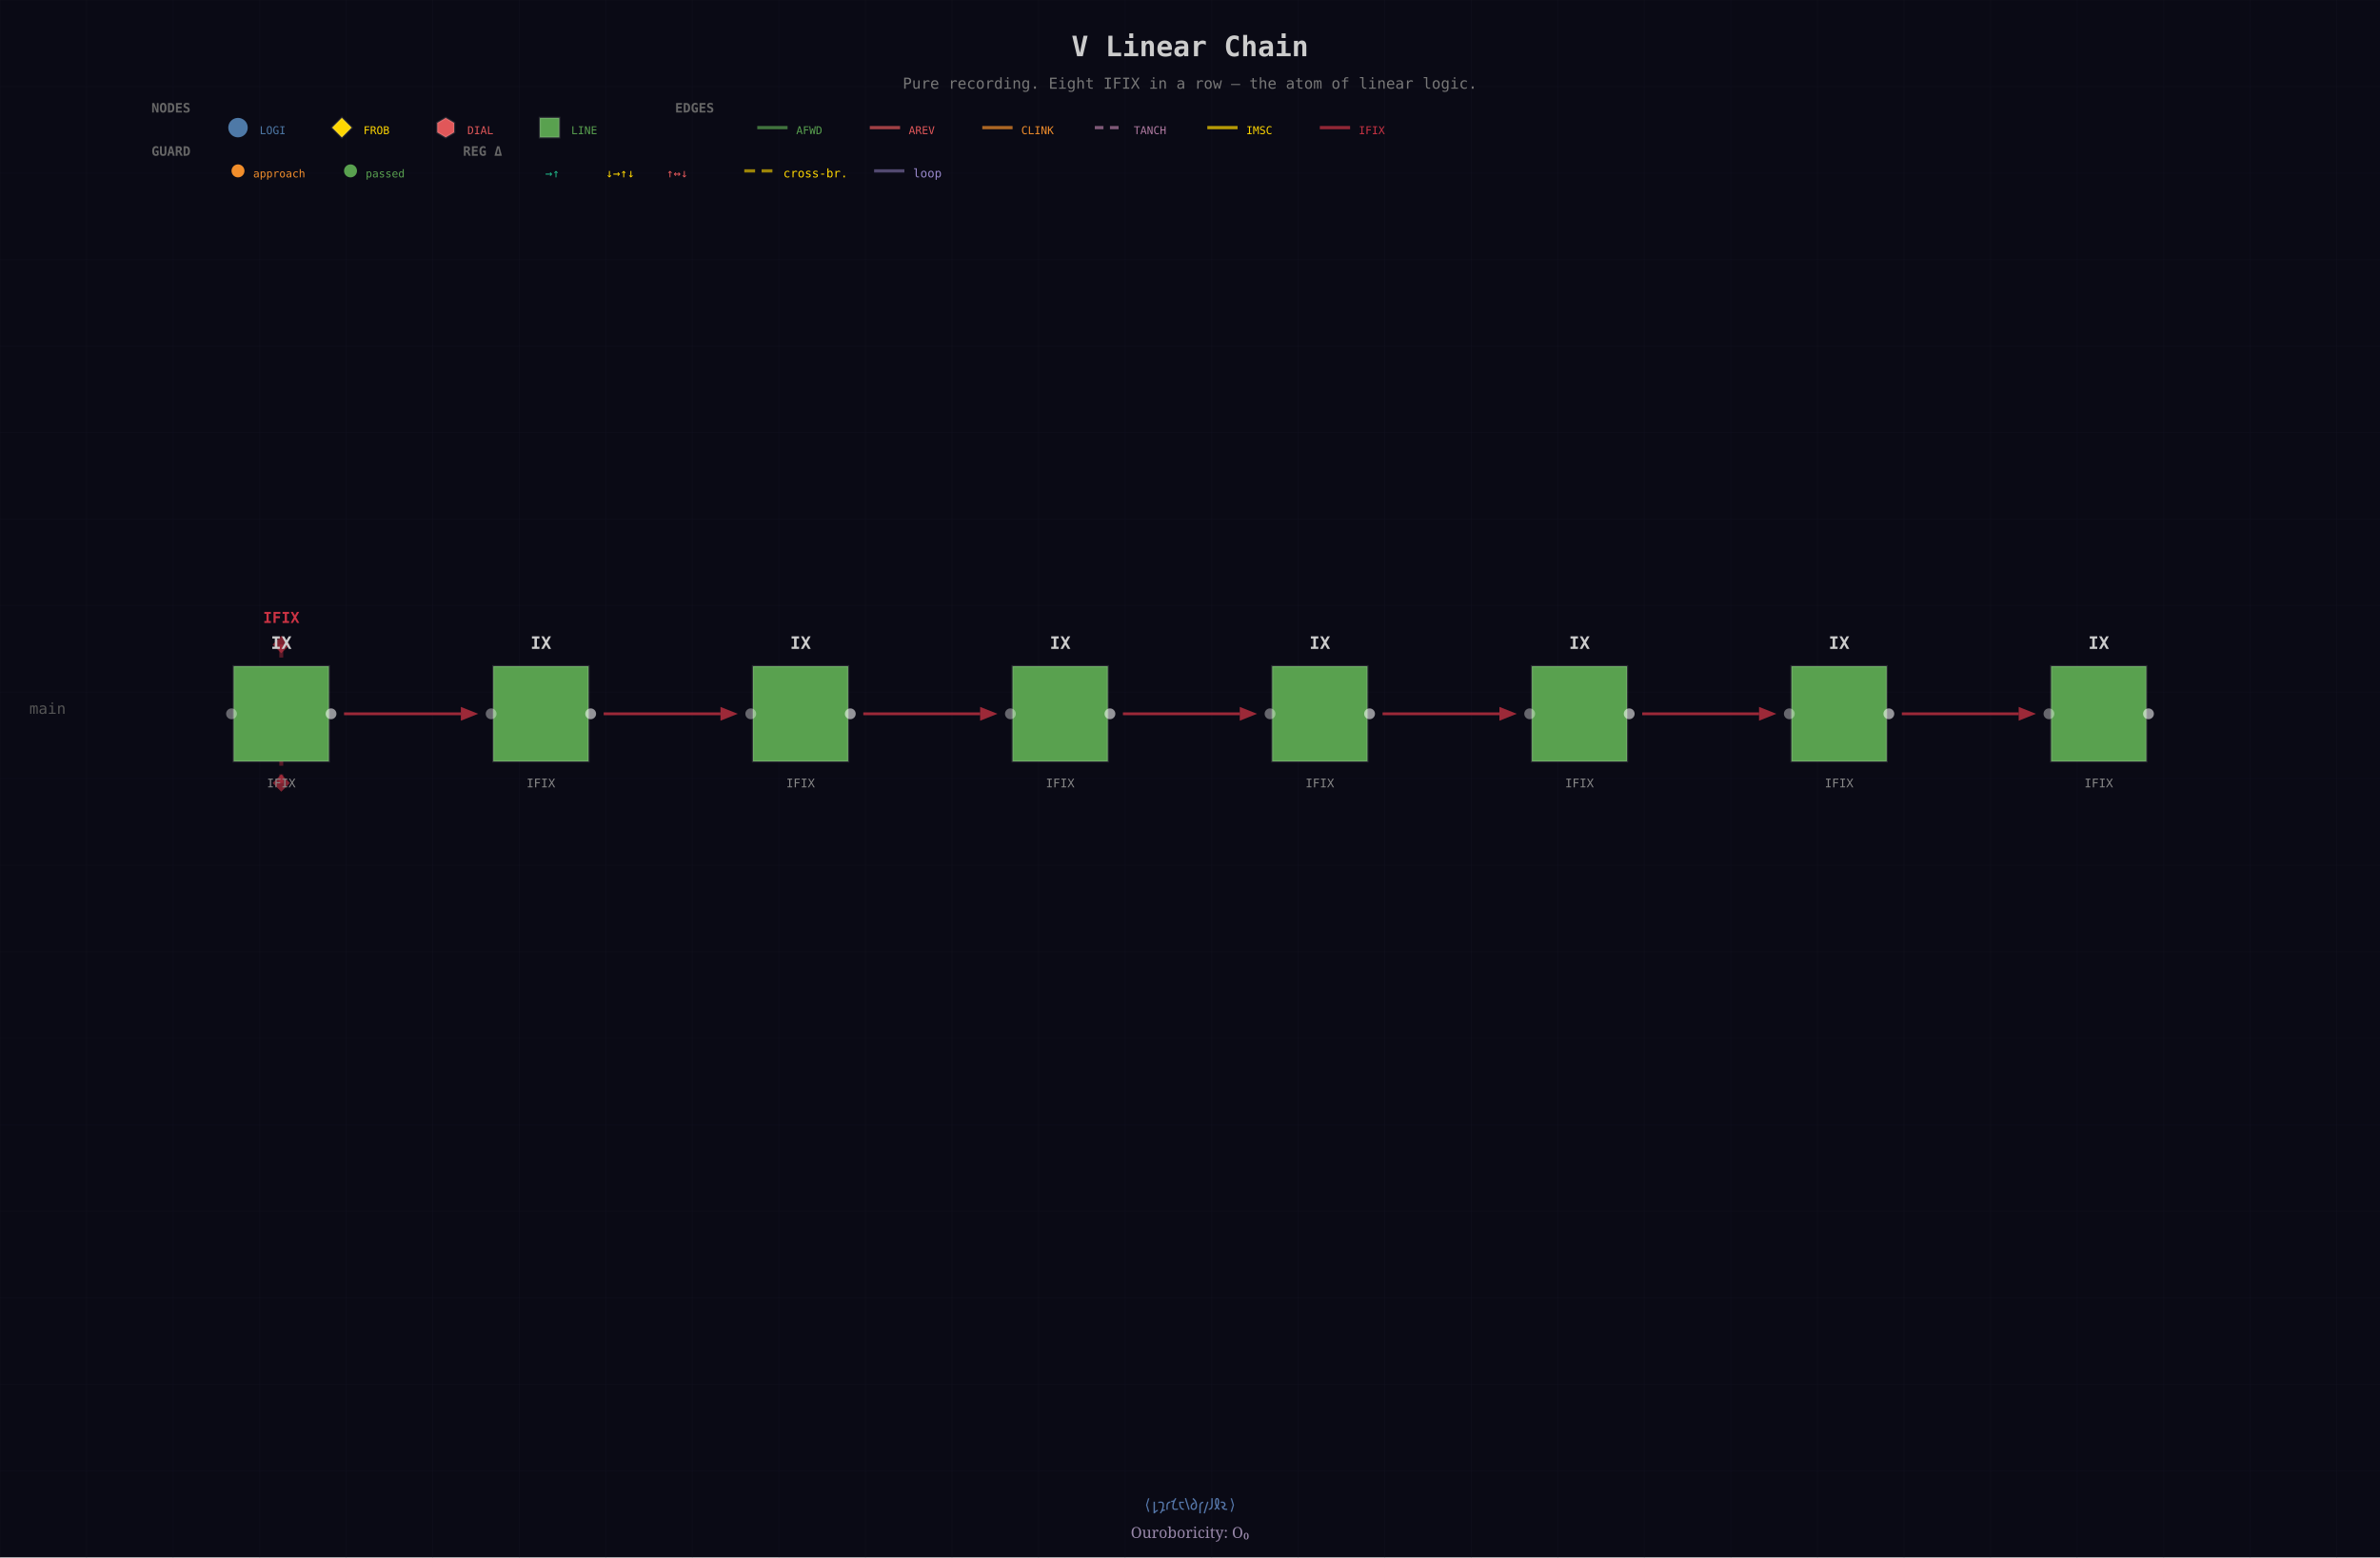
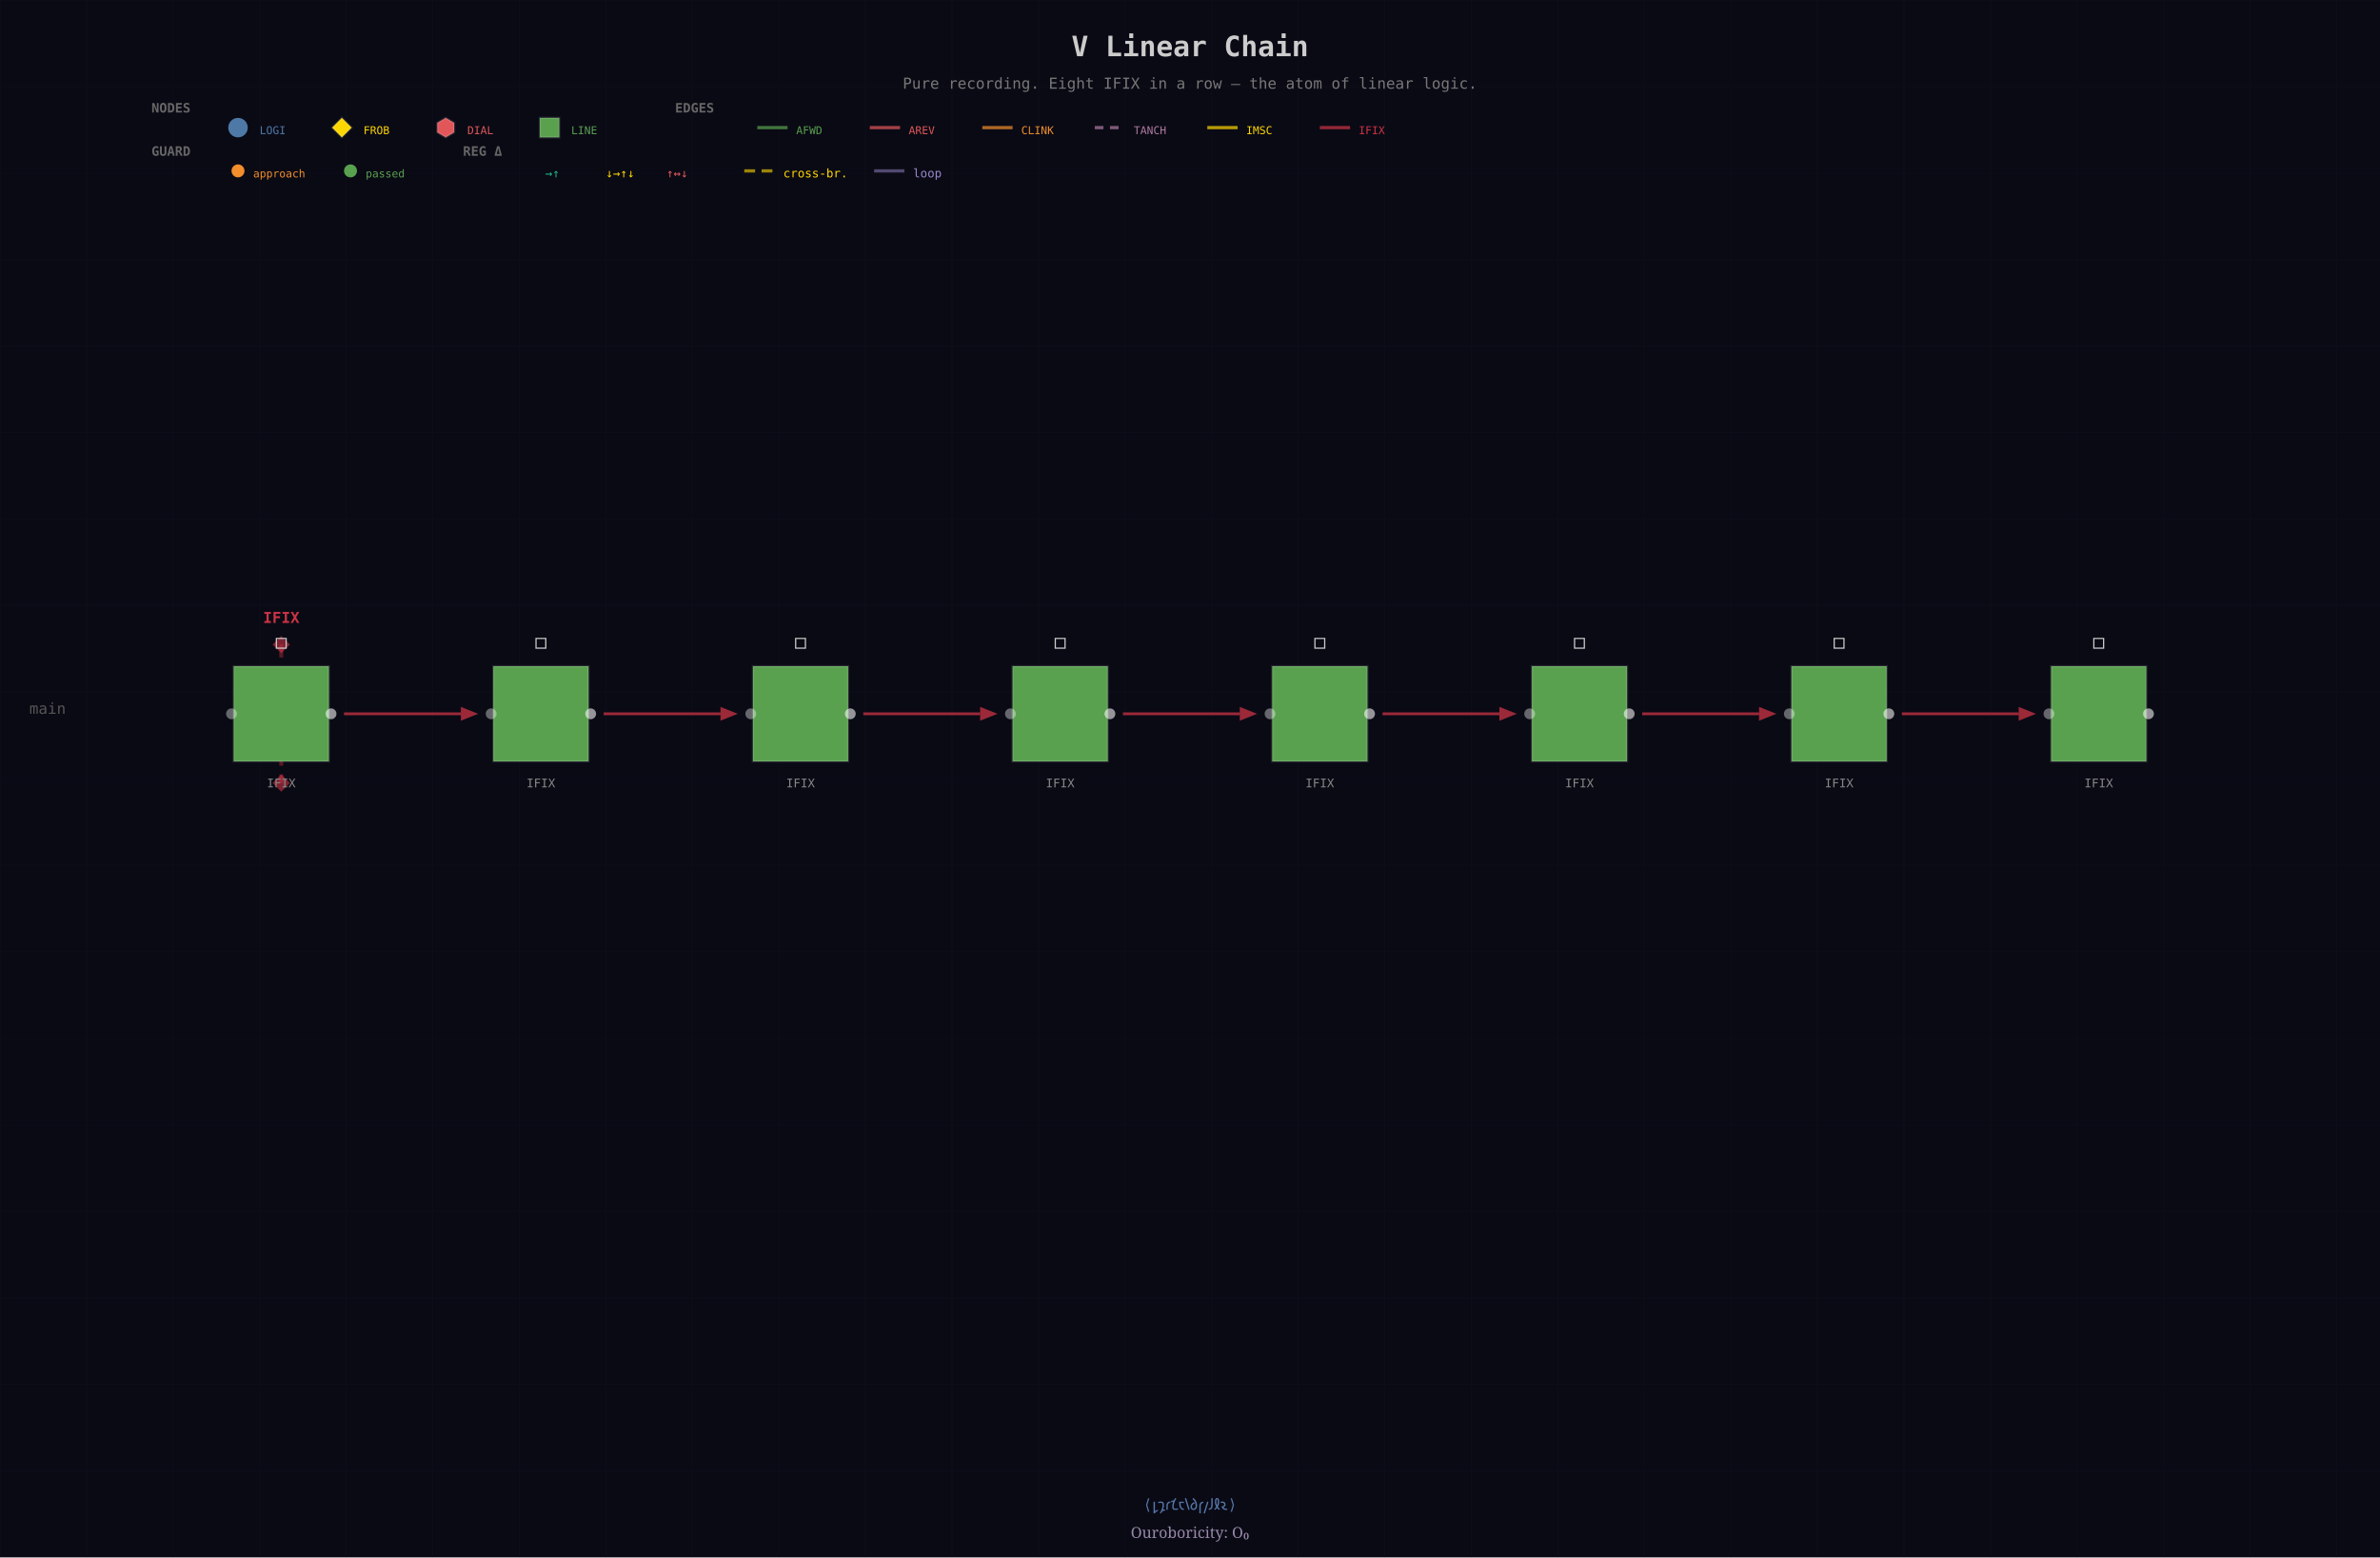
<svg xmlns="http://www.w3.org/2000/svg" viewBox="0 0 1100 720">
  <rect width="1100" height="720" fill="#0a0a15" />
  <line x1="0.0" y1="0.0" x2="0.0" y2="720.0" stroke="#151525" stroke-width="0.4" opacity="0.25" />
  <line x1="40.0" y1="0.0" x2="40.0" y2="720.0" stroke="#151525" stroke-width="0.4" opacity="0.25" />
  <line x1="80.0" y1="0.0" x2="80.0" y2="720.0" stroke="#151525" stroke-width="0.4" opacity="0.25" />
  <line x1="120.0" y1="0.0" x2="120.0" y2="720.0" stroke="#151525" stroke-width="0.4" opacity="0.25" />
  <line x1="160.0" y1="0.0" x2="160.0" y2="720.0" stroke="#151525" stroke-width="0.4" opacity="0.25" />
  <line x1="200.0" y1="0.0" x2="200.0" y2="720.0" stroke="#151525" stroke-width="0.4" opacity="0.25" />
  <line x1="240.0" y1="0.0" x2="240.0" y2="720.0" stroke="#151525" stroke-width="0.4" opacity="0.25" />
  <line x1="280.0" y1="0.0" x2="280.0" y2="720.0" stroke="#151525" stroke-width="0.4" opacity="0.25" />
  <line x1="320.0" y1="0.0" x2="320.0" y2="720.0" stroke="#151525" stroke-width="0.4" opacity="0.25" />
  <line x1="360.0" y1="0.0" x2="360.0" y2="720.0" stroke="#151525" stroke-width="0.4" opacity="0.25" />
  <line x1="400.0" y1="0.0" x2="400.0" y2="720.0" stroke="#151525" stroke-width="0.4" opacity="0.25" />
  <line x1="440.0" y1="0.0" x2="440.0" y2="720.0" stroke="#151525" stroke-width="0.4" opacity="0.25" />
  <line x1="480.0" y1="0.0" x2="480.0" y2="720.0" stroke="#151525" stroke-width="0.4" opacity="0.25" />
  <line x1="520.0" y1="0.0" x2="520.0" y2="720.0" stroke="#151525" stroke-width="0.4" opacity="0.25" />
  <line x1="560.0" y1="0.0" x2="560.0" y2="720.0" stroke="#151525" stroke-width="0.4" opacity="0.25" />
  <line x1="600.0" y1="0.0" x2="600.0" y2="720.0" stroke="#151525" stroke-width="0.4" opacity="0.25" />
  <line x1="640.0" y1="0.0" x2="640.0" y2="720.0" stroke="#151525" stroke-width="0.4" opacity="0.25" />
  <line x1="680.0" y1="0.0" x2="680.0" y2="720.0" stroke="#151525" stroke-width="0.4" opacity="0.25" />
  <line x1="720.0" y1="0.0" x2="720.0" y2="720.0" stroke="#151525" stroke-width="0.4" opacity="0.25" />
  <line x1="760.0" y1="0.0" x2="760.0" y2="720.0" stroke="#151525" stroke-width="0.4" opacity="0.25" />
  <line x1="800.0" y1="0.0" x2="800.0" y2="720.0" stroke="#151525" stroke-width="0.4" opacity="0.25" />
  <line x1="840.0" y1="0.0" x2="840.0" y2="720.0" stroke="#151525" stroke-width="0.4" opacity="0.25" />
  <line x1="880.0" y1="0.0" x2="880.0" y2="720.0" stroke="#151525" stroke-width="0.4" opacity="0.25" />
  <line x1="920.0" y1="0.0" x2="920.0" y2="720.0" stroke="#151525" stroke-width="0.4" opacity="0.25" />
  <line x1="960.0" y1="0.0" x2="960.0" y2="720.0" stroke="#151525" stroke-width="0.4" opacity="0.25" />
  <line x1="1000.0" y1="0.0" x2="1000.0" y2="720.0" stroke="#151525" stroke-width="0.4" opacity="0.25" />
  <line x1="1040.0" y1="0.0" x2="1040.0" y2="720.0" stroke="#151525" stroke-width="0.4" opacity="0.25" />
  <line x1="1080.0" y1="0.0" x2="1080.0" y2="720.0" stroke="#151525" stroke-width="0.4" opacity="0.25" />
  <line x1="0.0" y1="0.0" x2="1100.0" y2="0.0" stroke="#151525" stroke-width="0.4" opacity="0.25" />
  <line x1="0.0" y1="40.0" x2="1100.0" y2="40.0" stroke="#151525" stroke-width="0.4" opacity="0.25" />
  <line x1="0.0" y1="80.0" x2="1100.0" y2="80.0" stroke="#151525" stroke-width="0.4" opacity="0.25" />
  <line x1="0.0" y1="120.0" x2="1100.0" y2="120.0" stroke="#151525" stroke-width="0.4" opacity="0.25" />
  <line x1="0.0" y1="160.0" x2="1100.0" y2="160.0" stroke="#151525" stroke-width="0.4" opacity="0.25" />
  <line x1="0.0" y1="200.0" x2="1100.0" y2="200.0" stroke="#151525" stroke-width="0.4" opacity="0.25" />
  <line x1="0.0" y1="240.0" x2="1100.0" y2="240.0" stroke="#151525" stroke-width="0.4" opacity="0.25" />
  <line x1="0.0" y1="280.0" x2="1100.0" y2="280.0" stroke="#151525" stroke-width="0.4" opacity="0.25" />
  <line x1="0.0" y1="320.0" x2="1100.0" y2="320.0" stroke="#151525" stroke-width="0.4" opacity="0.25" />
  <line x1="0.0" y1="360.0" x2="1100.0" y2="360.0" stroke="#151525" stroke-width="0.4" opacity="0.25" />
  <line x1="0.0" y1="400.0" x2="1100.0" y2="400.0" stroke="#151525" stroke-width="0.4" opacity="0.25" />
  <line x1="0.0" y1="440.0" x2="1100.0" y2="440.0" stroke="#151525" stroke-width="0.4" opacity="0.25" />
  <line x1="0.0" y1="480.0" x2="1100.0" y2="480.0" stroke="#151525" stroke-width="0.4" opacity="0.25" />
  <line x1="0.0" y1="520.0" x2="1100.0" y2="520.0" stroke="#151525" stroke-width="0.4" opacity="0.25" />
  <line x1="0.0" y1="560.0" x2="1100.0" y2="560.0" stroke="#151525" stroke-width="0.4" opacity="0.25" />
  <line x1="0.0" y1="600.0" x2="1100.0" y2="600.0" stroke="#151525" stroke-width="0.4" opacity="0.25" />
  <line x1="0.0" y1="640.0" x2="1100.0" y2="640.0" stroke="#151525" stroke-width="0.4" opacity="0.25" />
  <line x1="0.0" y1="680.0" x2="1100.0" y2="680.0" stroke="#151525" stroke-width="0.4" opacity="0.25" />
  <text x="550.0" y="26.0" fill="#cccccc" font-size="13" text-anchor="middle" font-family="monospace" font-weight="bold">V Linear Chain</text>
  <text x="550.0" y="41.0" fill="#777" font-size="7" text-anchor="middle" font-family="monospace">Pure recording. Eight IFIX in a row — the atom of linear logic.</text>
  <text x="22.0" y="330.0" fill="#555" font-size="7" text-anchor="middle" font-family="monospace">main</text>
  <line x1="130.0" y1="298.0" x2="130.0" y2="362.0" stroke="#cc3344" stroke-width="1.8" opacity="0.4" stroke-dasharray="6,4" />
  <text x="130.0" y="288.0" fill="#cc3344" font-size="7" text-anchor="middle" font-family="monospace" font-weight="bold">IFIX</text>
  <polygon points="130.0,294.0 134.0,298 130.0,302.0 126.0,298" fill="#cc3344" opacity="0.6" />
  <polygon points="130.0,358.0 134.0,362 130.0,366.0 126.0,362" fill="#cc3344" opacity="0.6" />
  <line x1="159.0" y1="330.0" x2="213.0" y2="330.0" stroke="#cc3344" stroke-width="1.3" opacity="0.75" />
  <polygon points="221.0,330.0 213.0,333.2 213.0,326.8" fill="#cc3344" opacity="0.75" />
  <line x1="279.0" y1="330.0" x2="333.0" y2="330.0" stroke="#cc3344" stroke-width="1.3" opacity="0.75" />
  <polygon points="341.0,330.0 333.0,333.2 333.0,326.8" fill="#cc3344" opacity="0.75" />
  <line x1="399.0" y1="330.0" x2="453.0" y2="330.0" stroke="#cc3344" stroke-width="1.3" opacity="0.75" />
  <polygon points="461.0,330.0 453.0,333.2 453.0,326.8" fill="#cc3344" opacity="0.75" />
  <line x1="519.0" y1="330.0" x2="573.0" y2="330.0" stroke="#cc3344" stroke-width="1.3" opacity="0.75" />
  <polygon points="581.0,330.0 573.0,333.2 573.0,326.8" fill="#cc3344" opacity="0.75" />
  <line x1="639.0" y1="330.0" x2="693.0" y2="330.0" stroke="#cc3344" stroke-width="1.3" opacity="0.75" />
  <polygon points="701.0,330.0 693.0,333.2 693.0,326.8" fill="#cc3344" opacity="0.75" />
  <line x1="759.0" y1="330.0" x2="813.0" y2="330.0" stroke="#cc3344" stroke-width="1.3" opacity="0.75" />
  <polygon points="821.0,330.0 813.0,333.2 813.0,326.8" fill="#cc3344" opacity="0.75" />
  <line x1="879.0" y1="330.0" x2="933.0" y2="330.0" stroke="#cc3344" stroke-width="1.3" opacity="0.75" />
  <polygon points="941.0,330.0 933.0,333.2 933.0,326.8" fill="#cc3344" opacity="0.75" />
  <rect x="108.0" y="308.0" width="44.0" height="44.0" fill="#59a14f" stroke="#ffffff20" stroke-width="1.0" />
-   <text x="130.0" y="300.0" fill="#cccccc" font-size="8" text-anchor="middle" font-family="monospace" font-weight="bold">IX</text>
+   <text x="130.0" y="300.0" fill="#cccccc" font-size="10" text-anchor="middle" font-family="monospace" font-weight="bold">◻</text>
  <text x="130.0" y="364.0" fill="#888" font-size="5.5" text-anchor="middle" font-family="monospace">IFIX</text>
  <circle cx="107.0" cy="330.0" r="2.5" fill="#ffffff60" stroke-width="0" />
  <circle cx="153.0" cy="330.0" r="2.5" fill="#ffffff90" stroke-width="0" />
  <rect x="228.0" y="308.0" width="44.0" height="44.0" fill="#59a14f" stroke="#ffffff20" stroke-width="1.0" />
-   <text x="250.0" y="300.0" fill="#cccccc" font-size="8" text-anchor="middle" font-family="monospace" font-weight="bold">IX</text>
+   <text x="250.0" y="300.0" fill="#cccccc" font-size="10" text-anchor="middle" font-family="monospace" font-weight="bold">◻</text>
  <text x="250.0" y="364.0" fill="#888" font-size="5.5" text-anchor="middle" font-family="monospace">IFIX</text>
  <circle cx="227.0" cy="330.0" r="2.5" fill="#ffffff60" stroke-width="0" />
  <circle cx="273.0" cy="330.0" r="2.5" fill="#ffffff90" stroke-width="0" />
  <rect x="348.0" y="308.0" width="44.0" height="44.0" fill="#59a14f" stroke="#ffffff20" stroke-width="1.0" />
-   <text x="370.0" y="300.0" fill="#cccccc" font-size="8" text-anchor="middle" font-family="monospace" font-weight="bold">IX</text>
+   <text x="370.0" y="300.0" fill="#cccccc" font-size="10" text-anchor="middle" font-family="monospace" font-weight="bold">◻</text>
  <text x="370.0" y="364.0" fill="#888" font-size="5.5" text-anchor="middle" font-family="monospace">IFIX</text>
  <circle cx="347.0" cy="330.0" r="2.5" fill="#ffffff60" stroke-width="0" />
  <circle cx="393.0" cy="330.0" r="2.5" fill="#ffffff90" stroke-width="0" />
  <rect x="468.0" y="308.0" width="44.0" height="44.0" fill="#59a14f" stroke="#ffffff20" stroke-width="1.0" />
-   <text x="490.0" y="300.0" fill="#cccccc" font-size="8" text-anchor="middle" font-family="monospace" font-weight="bold">IX</text>
+   <text x="490.0" y="300.0" fill="#cccccc" font-size="10" text-anchor="middle" font-family="monospace" font-weight="bold">◻</text>
  <text x="490.0" y="364.0" fill="#888" font-size="5.5" text-anchor="middle" font-family="monospace">IFIX</text>
  <circle cx="467.0" cy="330.0" r="2.5" fill="#ffffff60" stroke-width="0" />
  <circle cx="513.0" cy="330.0" r="2.5" fill="#ffffff90" stroke-width="0" />
  <rect x="588.0" y="308.0" width="44.0" height="44.0" fill="#59a14f" stroke="#ffffff20" stroke-width="1.0" />
-   <text x="610.0" y="300.0" fill="#cccccc" font-size="8" text-anchor="middle" font-family="monospace" font-weight="bold">IX</text>
+   <text x="610.0" y="300.0" fill="#cccccc" font-size="10" text-anchor="middle" font-family="monospace" font-weight="bold">◻</text>
  <text x="610.0" y="364.0" fill="#888" font-size="5.5" text-anchor="middle" font-family="monospace">IFIX</text>
  <circle cx="587.0" cy="330.0" r="2.5" fill="#ffffff60" stroke-width="0" />
  <circle cx="633.0" cy="330.0" r="2.5" fill="#ffffff90" stroke-width="0" />
  <rect x="708.0" y="308.0" width="44.0" height="44.0" fill="#59a14f" stroke="#ffffff20" stroke-width="1.0" />
-   <text x="730.0" y="300.0" fill="#cccccc" font-size="8" text-anchor="middle" font-family="monospace" font-weight="bold">IX</text>
+   <text x="730.0" y="300.0" fill="#cccccc" font-size="10" text-anchor="middle" font-family="monospace" font-weight="bold">◻</text>
  <text x="730.0" y="364.0" fill="#888" font-size="5.5" text-anchor="middle" font-family="monospace">IFIX</text>
  <circle cx="707.0" cy="330.0" r="2.5" fill="#ffffff60" stroke-width="0" />
  <circle cx="753.0" cy="330.0" r="2.5" fill="#ffffff90" stroke-width="0" />
  <rect x="828.0" y="308.0" width="44.0" height="44.0" fill="#59a14f" stroke="#ffffff20" stroke-width="1.0" />
-   <text x="850.0" y="300.0" fill="#cccccc" font-size="8" text-anchor="middle" font-family="monospace" font-weight="bold">IX</text>
+   <text x="850.0" y="300.0" fill="#cccccc" font-size="10" text-anchor="middle" font-family="monospace" font-weight="bold">◻</text>
  <text x="850.0" y="364.0" fill="#888" font-size="5.5" text-anchor="middle" font-family="monospace">IFIX</text>
  <circle cx="827.0" cy="330.0" r="2.5" fill="#ffffff60" stroke-width="0" />
  <circle cx="873.0" cy="330.0" r="2.5" fill="#ffffff90" stroke-width="0" />
  <rect x="948.0" y="308.0" width="44.0" height="44.0" fill="#59a14f" stroke="#ffffff20" stroke-width="1.0" />
-   <text x="970.0" y="300.0" fill="#cccccc" font-size="8" text-anchor="middle" font-family="monospace" font-weight="bold">IX</text>
+   <text x="970.0" y="300.0" fill="#cccccc" font-size="10" text-anchor="middle" font-family="monospace" font-weight="bold">◻</text>
  <text x="970.0" y="364.0" fill="#888" font-size="5.5" text-anchor="middle" font-family="monospace">IFIX</text>
  <circle cx="947.0" cy="330.0" r="2.5" fill="#ffffff60" stroke-width="0" />
  <circle cx="993.0" cy="330.0" r="2.5" fill="#ffffff90" stroke-width="0" />
  <text x="550.0" y="698.0" fill="#5577aa" font-size="7" text-anchor="middle" font-family="monospace">⟨𐑛𐑡𐑩𐑗𐑱𐑘𐑔𐑝𐑢𐑓𐑙𐑷⟩</text>
  <text x="550.0" y="711.0" fill="#9988aa" font-size="7" text-anchor="middle" font-family="serif">Ouroboricity: O₀</text>
  <text x="70.0" y="52.0" fill="#666" font-size="6" text-anchor="start" font-family="monospace" font-weight="bold">NODES</text>
  <circle cx="110.0" cy="59.0" r="4.5" fill="#4e79a7" stroke-width="0" />
  <text x="120.0" y="62.0" fill="#4e79a7" font-size="5" text-anchor="start" font-family="monospace">LOGI</text>
  <polygon points="158,54.5 162.5,59 158,63.5 153.5,59" fill="#ffd700" stroke="#ffffff20" stroke-width="1.0" />
  <text x="168.0" y="62.0" fill="#ffd700" font-size="5" text-anchor="start" font-family="monospace">FROB</text>
  <polygon points="209.9,61.2 206.0,63.5 202.1,61.2 202.1,56.8 206.0,54.5 209.9,56.8" fill="#e15759" stroke="#ffffff20" stroke-width="1.0" />
  <text x="216.0" y="62.0" fill="#e15759" font-size="5" text-anchor="start" font-family="monospace">DIAL</text>
  <rect x="249.5" y="54.5" width="9.0" height="9.0" fill="#59a14f" stroke="#ffffff20" stroke-width="1.0" />
  <text x="264.0" y="62.0" fill="#59a14f" font-size="5" text-anchor="start" font-family="monospace">LINE</text>
  <text x="312.0" y="52.0" fill="#666" font-size="6" text-anchor="start" font-family="monospace" font-weight="bold">EDGES</text>
  <line x1="350.0" y1="59.0" x2="364.0" y2="59.0" stroke="#59a14f" stroke-width="1.5" opacity="0.7" />
  <text x="368.0" y="62.0" fill="#59a14f" font-size="5" text-anchor="start" font-family="monospace">AFWD</text>
  <line x1="402.0" y1="59.0" x2="416.0" y2="59.0" stroke="#e15759" stroke-width="1.5" opacity="0.7" />
  <text x="420.0" y="62.0" fill="#e15759" font-size="5" text-anchor="start" font-family="monospace">AREV</text>
  <line x1="454.0" y1="59.0" x2="468.0" y2="59.0" stroke="#f28e2b" stroke-width="1.5" opacity="0.7" />
  <text x="472.0" y="62.0" fill="#f28e2b" font-size="5" text-anchor="start" font-family="monospace">CLINK</text>
  <line x1="506.0" y1="59.0" x2="520.0" y2="59.0" stroke="#b07aa1" stroke-width="1.5" opacity="0.7" stroke-dasharray="4,3" />
  <text x="524.0" y="62.0" fill="#b07aa1" font-size="5" text-anchor="start" font-family="monospace">TANCH</text>
  <line x1="558.0" y1="59.0" x2="572.0" y2="59.0" stroke="#ffd700" stroke-width="1.5" opacity="0.7" />
  <text x="576.0" y="62.0" fill="#ffd700" font-size="5" text-anchor="start" font-family="monospace">IMSC</text>
  <line x1="610.0" y1="59.0" x2="624.0" y2="59.0" stroke="#cc3344" stroke-width="1.5" opacity="0.7" />
  <text x="628.0" y="62.0" fill="#cc3344" font-size="5" text-anchor="start" font-family="monospace">IFIX</text>
  <text x="70.0" y="72.0" fill="#666" font-size="6" text-anchor="start" font-family="monospace" font-weight="bold">GUARD</text>
  <circle cx="110.0" cy="79.0" r="3.0" fill="#f28e2b" stroke-width="0.8" />
  <text x="117.0" y="82.0" fill="#f28e2b" font-size="5" text-anchor="start" font-family="monospace">approach</text>
  <circle cx="162.0" cy="79.0" r="3.0" fill="#59a14f" stroke-width="0.9" />
  <text x="169.0" y="82.0" fill="#59a14f" font-size="5" text-anchor="start" font-family="monospace">passed</text>
  <text x="214.0" y="72.0" fill="#666" font-size="6" text-anchor="start" font-family="monospace" font-weight="bold">REG Δ</text>
  <text x="252.0" y="82.0" fill="#20b888" font-size="5.5" text-anchor="start" font-family="monospace">→↑</text>
  <text x="280.0" y="82.0" fill="#ffd700" font-size="5.5" text-anchor="start" font-family="monospace">↓→↑↓</text>
  <text x="308.0" y="82.0" fill="#e15759" font-size="5.5" text-anchor="start" font-family="monospace">↑↔↓</text>
  <line x1="344.0" y1="79.0" x2="358.0" y2="79.0" stroke="#ffd700" stroke-width="1.5" opacity="0.6" stroke-dasharray="5,3" />
  <text x="362.0" y="82.0" fill="#ffd700" font-size="5.5" text-anchor="start" font-family="monospace">cross-br.</text>
  <line x1="404.0" y1="79.0" x2="418.0" y2="79.0" stroke="#9988cc" stroke-width="1.5" opacity="0.5" />
  <text x="422.0" y="82.0" fill="#9988cc" font-size="5.5" text-anchor="start" font-family="monospace">loop</text>
</svg>
